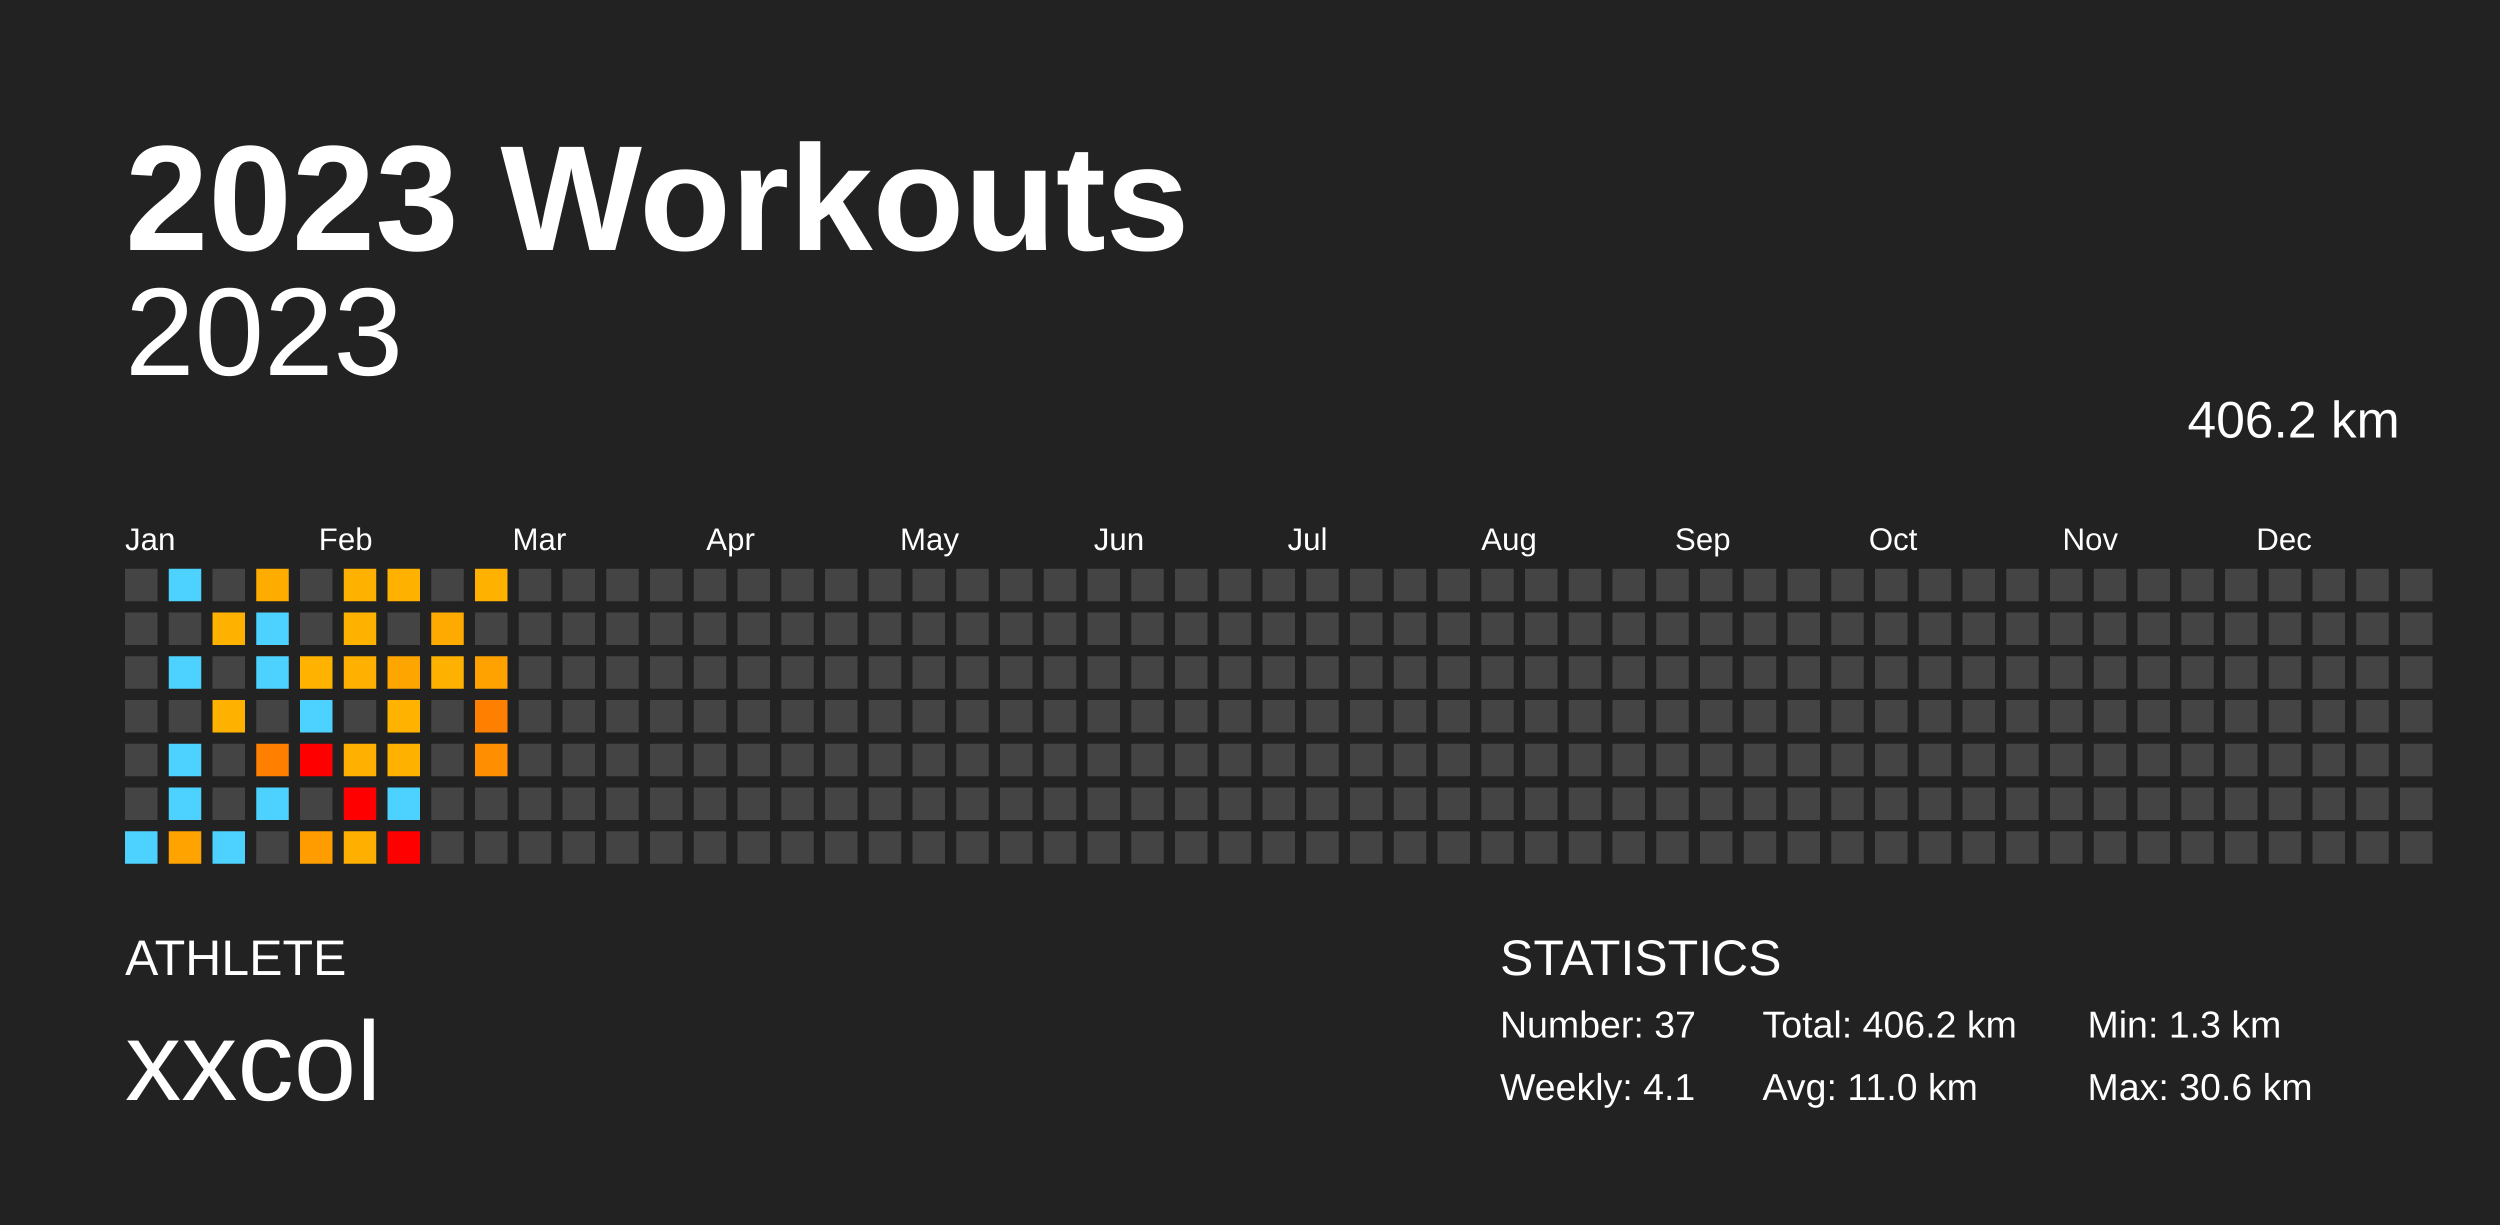
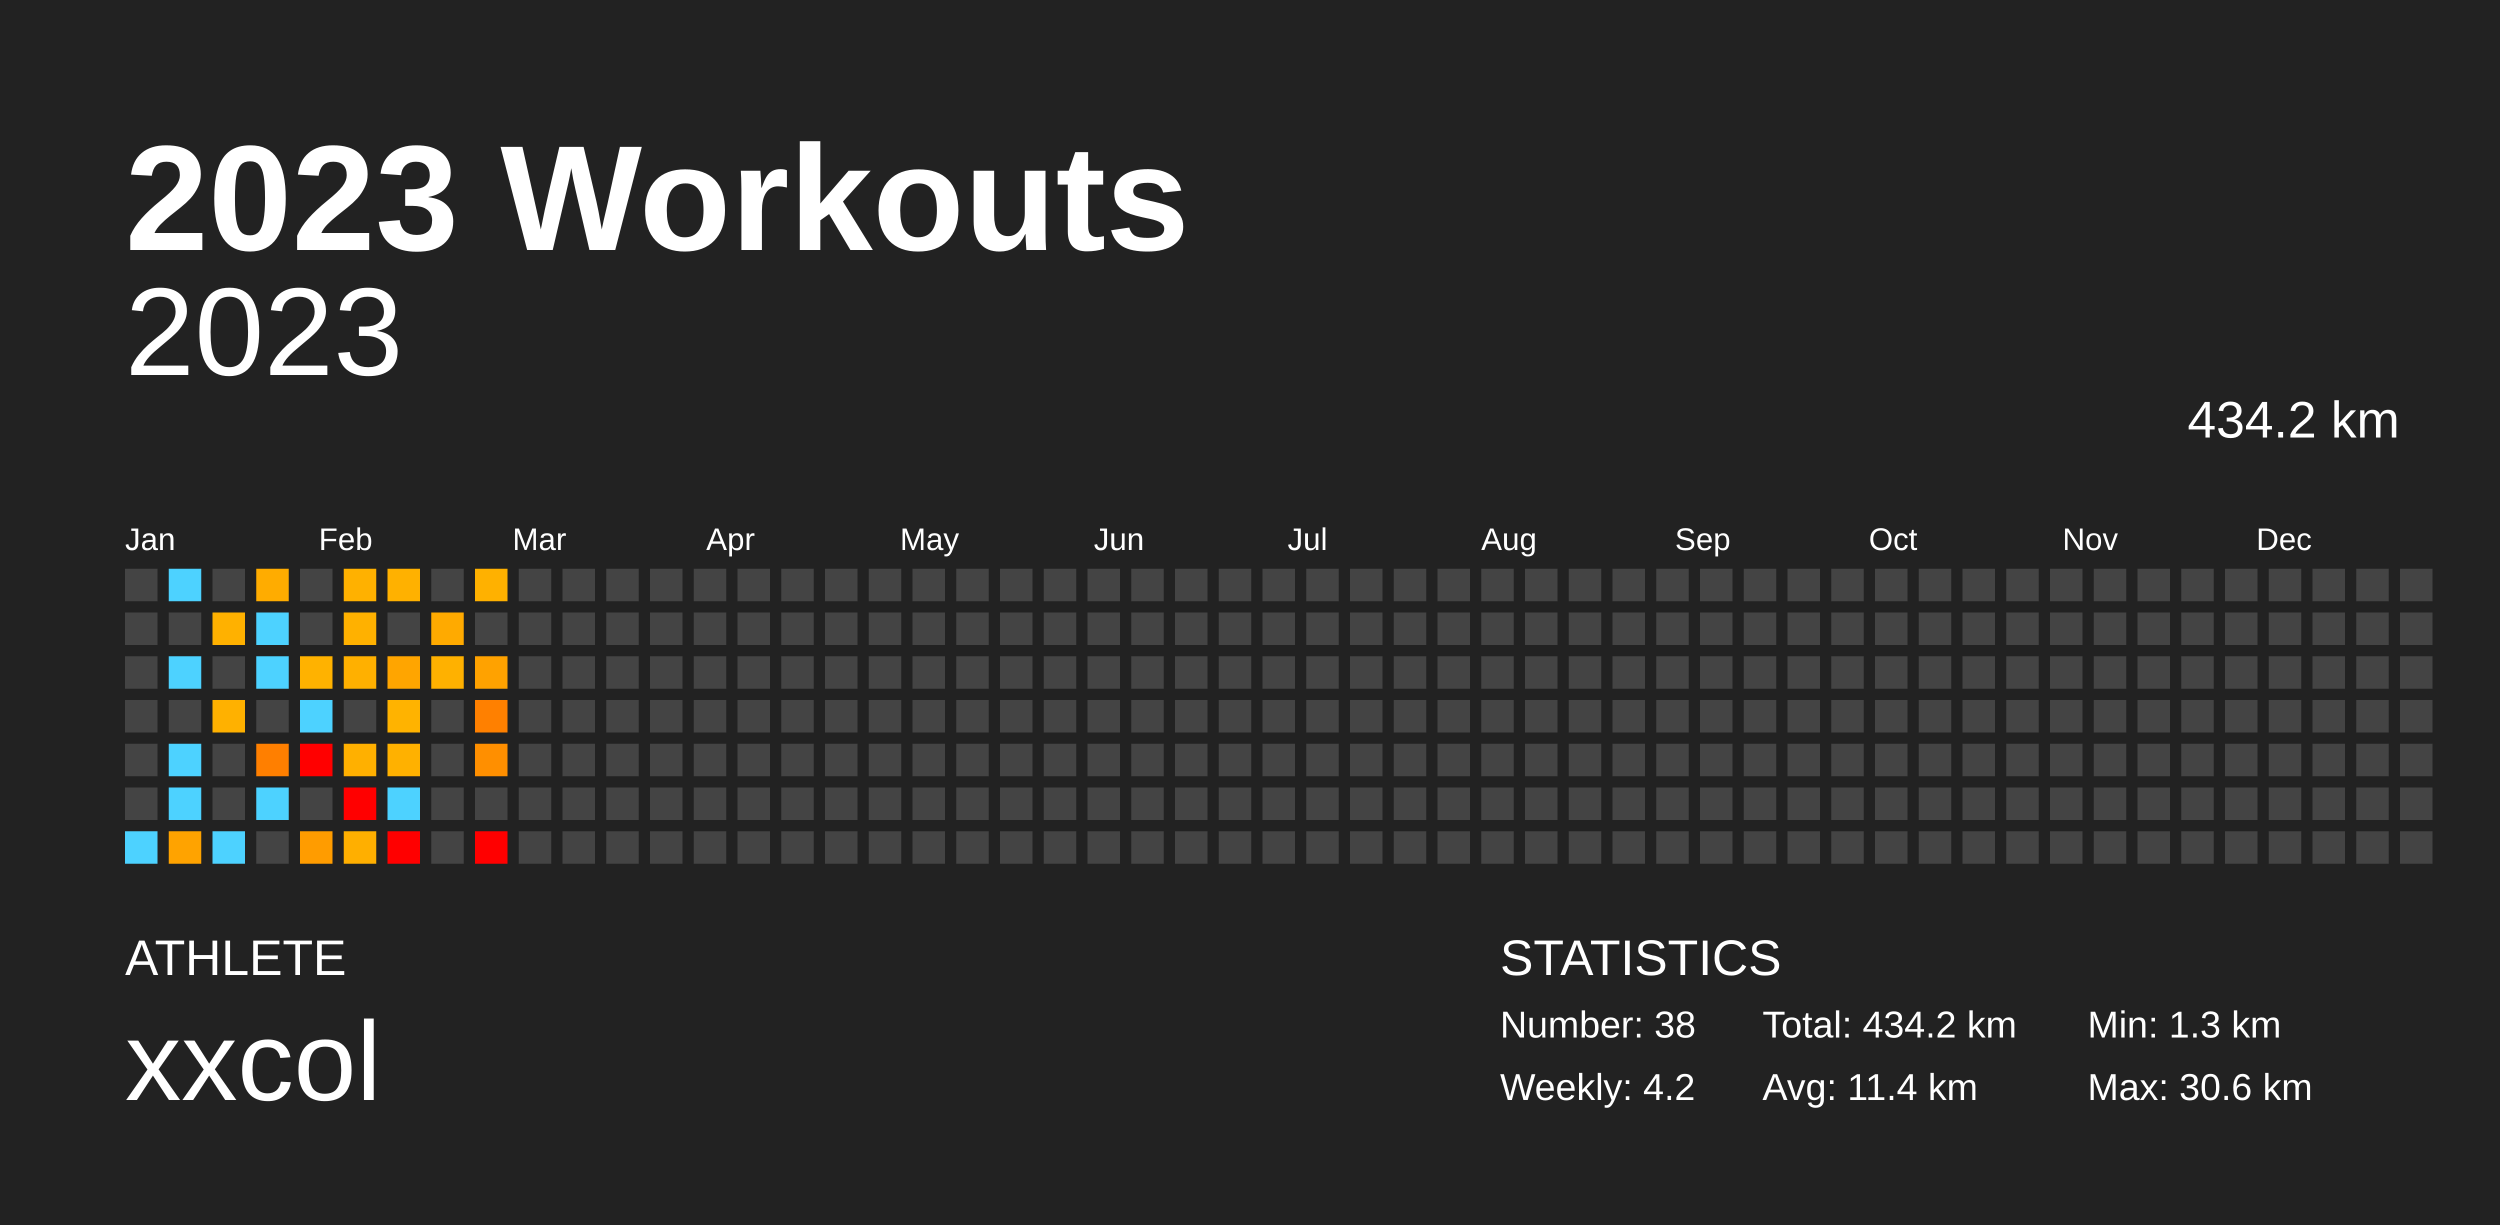
<svg xmlns="http://www.w3.org/2000/svg" baseProfile="full" height="98mm" version="1.1" viewBox="0,0,200,98" width="200mm">
  <defs />
  <rect fill="#222222" height="98" width="200" x="0" y="0" />
  <text fill="#FFFFFF" style="font-size:12px; font-family:Arial; font-weight:bold;" x="10" y="20">2023 Workouts</text>
  <text fill="#FFFFFF" style="font-size:4px; font-family:Arial" x="10" y="78">ATHLETE</text>
  <text fill="#FFFFFF" style="font-size:9px; font-family:Arial" x="10" y="88">xxcol</text>
  <text fill="#FFFFFF" style="font-size:4px; font-family:Arial" x="120" y="78">STATISTICS</text>
-   <text fill="#FFFFFF" style="font-size:3px; font-family:Arial" x="120" y="83">Number: 37</text>
-   <text fill="#FFFFFF" style="font-size:3px; font-family:Arial" x="120" y="88">Weekly: 4.1</text>
-   <text fill="#FFFFFF" style="font-size:3px; font-family:Arial" x="141" y="83">Total: 406.2 km</text>
-   <text fill="#FFFFFF" style="font-size:3px; font-family:Arial" x="141" y="88">Avg: 11.0 km</text>
+   <text fill="#FFFFFF" style="font-size:3px; font-family:Arial" x="120" y="83">Number: 38</text>
+   <text fill="#FFFFFF" style="font-size:3px; font-family:Arial" x="120" y="88">Weekly: 4.2</text>
+   <text fill="#FFFFFF" style="font-size:3px; font-family:Arial" x="141" y="83">Total: 434.2 km</text>
+   <text fill="#FFFFFF" style="font-size:3px; font-family:Arial" x="141" y="88">Avg: 11.4 km</text>
  <text fill="#FFFFFF" style="font-size:3px; font-family:Arial" x="167" y="83">Min: 1.3 km</text>
  <text fill="#FFFFFF" style="font-size:3px; font-family:Arial" x="167" y="88">Max: 30.6 km</text>
  <text alignment-baseline="hanging" fill="#FFFFFF" style="font-size:10.0px; font-family:Arial;" x="10" y="30">2023</text>
-   <text alignment-baseline="hanging" fill="#FFFFFF" style="font-size:4.125px; font-family:Arial;" x="175" y="35">406.2 km</text>
+   <text alignment-baseline="hanging" fill="#FFFFFF" style="font-size:4.125px; font-family:Arial;" x="175" y="35">434.2 km</text>
  <text fill="#FFFFFF" style="font-size:2.5px; font-family:Arial" x="10.0" y="44">Jan</text>
  <text fill="#FFFFFF" style="font-size:2.5px; font-family:Arial" x="25.5" y="44">Feb</text>
  <text fill="#FFFFFF" style="font-size:2.5px; font-family:Arial" x="41.0" y="44">Mar</text>
  <text fill="#FFFFFF" style="font-size:2.5px; font-family:Arial" x="56.5" y="44">Apr</text>
  <text fill="#FFFFFF" style="font-size:2.5px; font-family:Arial" x="72.0" y="44">May</text>
  <text fill="#FFFFFF" style="font-size:2.5px; font-family:Arial" x="87.5" y="44">Jun</text>
  <text fill="#FFFFFF" style="font-size:2.5px; font-family:Arial" x="103.0" y="44">Jul</text>
  <text fill="#FFFFFF" style="font-size:2.5px; font-family:Arial" x="118.5" y="44">Aug</text>
  <text fill="#FFFFFF" style="font-size:2.5px; font-family:Arial" x="134.0" y="44">Sep</text>
  <text fill="#FFFFFF" style="font-size:2.5px; font-family:Arial" x="149.5" y="44">Oct</text>
  <text fill="#FFFFFF" style="font-size:2.5px; font-family:Arial" x="165.0" y="44">Nov</text>
  <text fill="#FFFFFF" style="font-size:2.5px; font-family:Arial" x="180.5" y="44">Dec</text>
  <rect fill="#444444" height="2.6" width="2.6" x="10.0" y="45.5" />
  <rect fill="#444444" height="2.6" width="2.6" x="10.0" y="49.0" />
  <rect fill="#444444" height="2.6" width="2.6" x="10.0" y="52.5" />
  <rect fill="#444444" height="2.6" width="2.6" x="10.0" y="56.0" />
  <rect fill="#444444" height="2.6" width="2.6" x="10.0" y="59.5" />
  <rect fill="#444444" height="2.6" width="2.6" x="10.0" y="63.0" />
  <rect fill="#4dd2ff" height="2.6" width="2.6" x="10.0" y="66.5" />
  <rect fill="#4dd2ff" height="2.6" width="2.6" x="13.5" y="45.5" />
  <rect fill="#444444" height="2.6" width="2.6" x="13.5" y="49.0" />
  <rect fill="#4dd2ff" height="2.6" width="2.6" x="13.5" y="52.5" />
  <rect fill="#444444" height="2.6" width="2.6" x="13.5" y="56.0" />
  <rect fill="#4dd2ff" height="2.6" width="2.6" x="13.5" y="59.5" />
  <rect fill="#4dd2ff" height="2.6" width="2.6" x="13.5" y="63.0" />
  <rect fill="#ffa300" height="2.6" width="2.6" x="13.5" y="66.5" />
  <rect fill="#444444" height="2.6" width="2.6" x="17.0" y="45.5" />
  <rect fill="#ffb100" height="2.6" width="2.6" x="17.0" y="49.0" />
  <rect fill="#444444" height="2.6" width="2.6" x="17.0" y="52.5" />
  <rect fill="#ffb100" height="2.6" width="2.6" x="17.0" y="56.0" />
  <rect fill="#444444" height="2.6" width="2.6" x="17.0" y="59.5" />
  <rect fill="#444444" height="2.6" width="2.6" x="17.0" y="63.0" />
  <rect fill="#4dd2ff" height="2.6" width="2.6" x="17.0" y="66.5" />
  <rect fill="#ffac00" height="2.6" width="2.6" x="20.5" y="45.5" />
  <rect fill="#4dd2ff" height="2.6" width="2.6" x="20.5" y="49.0" />
  <rect fill="#4dd2ff" height="2.6" width="2.6" x="20.5" y="52.5" />
  <rect fill="#444444" height="2.6" width="2.6" x="20.5" y="56.0" />
  <rect fill="#ff7f00" height="2.6" width="2.6" x="20.5" y="59.5" />
  <rect fill="#4dd2ff" height="2.6" width="2.6" x="20.5" y="63.0" />
  <rect fill="#444444" height="2.6" width="2.6" x="20.5" y="66.5" />
  <rect fill="#444444" height="2.6" width="2.6" x="24.0" y="45.5" />
  <rect fill="#444444" height="2.6" width="2.6" x="24.0" y="49.0" />
  <rect fill="#ffb200" height="2.6" width="2.6" x="24.0" y="52.5" />
  <rect fill="#4dd2ff" height="2.6" width="2.6" x="24.0" y="56.0" />
  <rect fill="red" height="2.6" width="2.6" x="24.0" y="59.5" />
  <rect fill="#444444" height="2.6" width="2.6" x="24.0" y="63.0" />
  <rect fill="#ff9c00" height="2.6" width="2.6" x="24.0" y="66.5" />
  <rect fill="#ffb100" height="2.6" width="2.6" x="27.5" y="45.5" />
  <rect fill="#ffb100" height="2.6" width="2.6" x="27.5" y="49.0" />
  <rect fill="#ffb000" height="2.6" width="2.6" x="27.5" y="52.5" />
  <rect fill="#444444" height="2.6" width="2.6" x="27.5" y="56.0" />
  <rect fill="#ffb000" height="2.6" width="2.6" x="27.5" y="59.5" />
  <rect fill="red" height="2.6" width="2.6" x="27.5" y="63.0" />
  <rect fill="#ffaf00" height="2.6" width="2.6" x="27.5" y="66.5" />
  <rect fill="#ffb100" height="2.6" width="2.6" x="31.0" y="45.5" />
  <rect fill="#444444" height="2.6" width="2.6" x="31.0" y="49.0" />
  <rect fill="#ffa500" height="2.6" width="2.6" x="31.0" y="52.5" />
  <rect fill="#ffb300" height="2.6" width="2.6" x="31.0" y="56.0" />
  <rect fill="#ffb100" height="2.6" width="2.6" x="31.0" y="59.5" />
  <rect fill="#4dd2ff" height="2.6" width="2.6" x="31.0" y="63.0" />
  <rect fill="red" height="2.6" width="2.6" x="31.0" y="66.5" />
  <rect fill="#444444" height="2.6" width="2.6" x="34.5" y="45.5" />
  <rect fill="#ffaa00" height="2.6" width="2.6" x="34.5" y="49.0" />
  <rect fill="#ffb100" height="2.6" width="2.6" x="34.5" y="52.5" />
  <rect fill="#444444" height="2.6" width="2.6" x="34.5" y="56.0" />
  <rect fill="#444444" height="2.6" width="2.6" x="34.5" y="59.5" />
  <rect fill="#444444" height="2.6" width="2.6" x="34.5" y="63.0" />
  <rect fill="#444444" height="2.6" width="2.6" x="34.5" y="66.5" />
  <rect fill="#ffb100" height="2.6" width="2.6" x="38.0" y="45.5" />
  <rect fill="#444444" height="2.6" width="2.6" x="38.0" y="49.0" />
  <rect fill="#ffa200" height="2.6" width="2.6" x="38.0" y="52.5" />
  <rect fill="#ff8000" height="2.6" width="2.6" x="38.0" y="56.0" />
  <rect fill="#ff8f00" height="2.6" width="2.6" x="38.0" y="59.5" />
  <rect fill="#444444" height="2.6" width="2.6" x="38.0" y="63.0" />
-   <rect fill="#444444" height="2.6" width="2.6" x="38.0" y="66.5" />
+   <rect fill="red" height="2.6" width="2.6" x="38.0" y="66.5" />
  <rect fill="#444444" height="2.6" width="2.6" x="41.5" y="45.5" />
  <rect fill="#444444" height="2.6" width="2.6" x="41.5" y="49.0" />
  <rect fill="#444444" height="2.6" width="2.6" x="41.5" y="52.5" />
  <rect fill="#444444" height="2.6" width="2.6" x="41.5" y="56.0" />
  <rect fill="#444444" height="2.6" width="2.6" x="41.5" y="59.5" />
  <rect fill="#444444" height="2.6" width="2.6" x="41.5" y="63.0" />
  <rect fill="#444444" height="2.6" width="2.6" x="41.5" y="66.5" />
  <rect fill="#444444" height="2.6" width="2.6" x="45.0" y="45.5" />
  <rect fill="#444444" height="2.6" width="2.6" x="45.0" y="49.0" />
  <rect fill="#444444" height="2.6" width="2.6" x="45.0" y="52.5" />
  <rect fill="#444444" height="2.6" width="2.6" x="45.0" y="56.0" />
  <rect fill="#444444" height="2.6" width="2.6" x="45.0" y="59.5" />
  <rect fill="#444444" height="2.6" width="2.6" x="45.0" y="63.0" />
  <rect fill="#444444" height="2.6" width="2.6" x="45.0" y="66.5" />
  <rect fill="#444444" height="2.6" width="2.6" x="48.5" y="45.5" />
  <rect fill="#444444" height="2.6" width="2.6" x="48.5" y="49.0" />
  <rect fill="#444444" height="2.6" width="2.6" x="48.5" y="52.5" />
  <rect fill="#444444" height="2.6" width="2.6" x="48.5" y="56.0" />
  <rect fill="#444444" height="2.6" width="2.6" x="48.5" y="59.5" />
  <rect fill="#444444" height="2.6" width="2.6" x="48.5" y="63.0" />
  <rect fill="#444444" height="2.6" width="2.6" x="48.5" y="66.5" />
  <rect fill="#444444" height="2.6" width="2.6" x="52.0" y="45.5" />
  <rect fill="#444444" height="2.6" width="2.6" x="52.0" y="49.0" />
  <rect fill="#444444" height="2.6" width="2.6" x="52.0" y="52.5" />
  <rect fill="#444444" height="2.6" width="2.6" x="52.0" y="56.0" />
  <rect fill="#444444" height="2.6" width="2.6" x="52.0" y="59.5" />
  <rect fill="#444444" height="2.6" width="2.6" x="52.0" y="63.0" />
  <rect fill="#444444" height="2.6" width="2.6" x="52.0" y="66.5" />
  <rect fill="#444444" height="2.6" width="2.6" x="55.5" y="45.5" />
  <rect fill="#444444" height="2.6" width="2.6" x="55.5" y="49.0" />
  <rect fill="#444444" height="2.6" width="2.6" x="55.5" y="52.5" />
  <rect fill="#444444" height="2.6" width="2.6" x="55.5" y="56.0" />
  <rect fill="#444444" height="2.6" width="2.6" x="55.5" y="59.5" />
  <rect fill="#444444" height="2.6" width="2.6" x="55.5" y="63.0" />
  <rect fill="#444444" height="2.6" width="2.6" x="55.5" y="66.5" />
  <rect fill="#444444" height="2.6" width="2.6" x="59.0" y="45.5" />
  <rect fill="#444444" height="2.6" width="2.6" x="59.0" y="49.0" />
  <rect fill="#444444" height="2.6" width="2.6" x="59.0" y="52.5" />
  <rect fill="#444444" height="2.6" width="2.6" x="59.0" y="56.0" />
  <rect fill="#444444" height="2.6" width="2.6" x="59.0" y="59.5" />
  <rect fill="#444444" height="2.6" width="2.6" x="59.0" y="63.0" />
  <rect fill="#444444" height="2.6" width="2.6" x="59.0" y="66.5" />
  <rect fill="#444444" height="2.6" width="2.6" x="62.5" y="45.5" />
  <rect fill="#444444" height="2.6" width="2.6" x="62.5" y="49.0" />
  <rect fill="#444444" height="2.6" width="2.6" x="62.5" y="52.5" />
  <rect fill="#444444" height="2.6" width="2.6" x="62.5" y="56.0" />
  <rect fill="#444444" height="2.6" width="2.6" x="62.5" y="59.5" />
  <rect fill="#444444" height="2.6" width="2.6" x="62.5" y="63.0" />
  <rect fill="#444444" height="2.6" width="2.6" x="62.5" y="66.5" />
  <rect fill="#444444" height="2.6" width="2.6" x="66.0" y="45.5" />
  <rect fill="#444444" height="2.6" width="2.6" x="66.0" y="49.0" />
  <rect fill="#444444" height="2.6" width="2.6" x="66.0" y="52.5" />
  <rect fill="#444444" height="2.6" width="2.6" x="66.0" y="56.0" />
  <rect fill="#444444" height="2.6" width="2.6" x="66.0" y="59.5" />
  <rect fill="#444444" height="2.6" width="2.6" x="66.0" y="63.0" />
  <rect fill="#444444" height="2.6" width="2.6" x="66.0" y="66.5" />
  <rect fill="#444444" height="2.6" width="2.6" x="69.5" y="45.5" />
  <rect fill="#444444" height="2.6" width="2.6" x="69.5" y="49.0" />
  <rect fill="#444444" height="2.6" width="2.6" x="69.5" y="52.5" />
  <rect fill="#444444" height="2.6" width="2.6" x="69.5" y="56.0" />
  <rect fill="#444444" height="2.6" width="2.6" x="69.5" y="59.5" />
  <rect fill="#444444" height="2.6" width="2.6" x="69.5" y="63.0" />
  <rect fill="#444444" height="2.6" width="2.6" x="69.5" y="66.5" />
  <rect fill="#444444" height="2.6" width="2.6" x="73.0" y="45.5" />
  <rect fill="#444444" height="2.6" width="2.6" x="73.0" y="49.0" />
  <rect fill="#444444" height="2.6" width="2.6" x="73.0" y="52.5" />
  <rect fill="#444444" height="2.6" width="2.6" x="73.0" y="56.0" />
  <rect fill="#444444" height="2.6" width="2.6" x="73.0" y="59.5" />
  <rect fill="#444444" height="2.6" width="2.6" x="73.0" y="63.0" />
  <rect fill="#444444" height="2.6" width="2.6" x="73.0" y="66.5" />
  <rect fill="#444444" height="2.6" width="2.6" x="76.5" y="45.5" />
  <rect fill="#444444" height="2.6" width="2.6" x="76.5" y="49.0" />
  <rect fill="#444444" height="2.6" width="2.6" x="76.5" y="52.5" />
  <rect fill="#444444" height="2.6" width="2.6" x="76.5" y="56.0" />
  <rect fill="#444444" height="2.6" width="2.6" x="76.5" y="59.5" />
  <rect fill="#444444" height="2.6" width="2.6" x="76.5" y="63.0" />
  <rect fill="#444444" height="2.6" width="2.6" x="76.5" y="66.5" />
  <rect fill="#444444" height="2.6" width="2.6" x="80.0" y="45.5" />
  <rect fill="#444444" height="2.6" width="2.6" x="80.0" y="49.0" />
  <rect fill="#444444" height="2.6" width="2.6" x="80.0" y="52.5" />
  <rect fill="#444444" height="2.6" width="2.6" x="80.0" y="56.0" />
  <rect fill="#444444" height="2.6" width="2.6" x="80.0" y="59.5" />
  <rect fill="#444444" height="2.6" width="2.6" x="80.0" y="63.0" />
  <rect fill="#444444" height="2.6" width="2.6" x="80.0" y="66.5" />
  <rect fill="#444444" height="2.6" width="2.6" x="83.5" y="45.5" />
  <rect fill="#444444" height="2.6" width="2.6" x="83.5" y="49.0" />
  <rect fill="#444444" height="2.6" width="2.6" x="83.5" y="52.5" />
  <rect fill="#444444" height="2.6" width="2.6" x="83.5" y="56.0" />
  <rect fill="#444444" height="2.6" width="2.6" x="83.5" y="59.5" />
  <rect fill="#444444" height="2.6" width="2.6" x="83.5" y="63.0" />
  <rect fill="#444444" height="2.6" width="2.6" x="83.5" y="66.5" />
  <rect fill="#444444" height="2.6" width="2.6" x="87.0" y="45.5" />
  <rect fill="#444444" height="2.6" width="2.6" x="87.0" y="49.0" />
  <rect fill="#444444" height="2.6" width="2.6" x="87.0" y="52.5" />
  <rect fill="#444444" height="2.6" width="2.6" x="87.0" y="56.0" />
  <rect fill="#444444" height="2.6" width="2.6" x="87.0" y="59.5" />
  <rect fill="#444444" height="2.6" width="2.6" x="87.0" y="63.0" />
  <rect fill="#444444" height="2.6" width="2.6" x="87.0" y="66.5" />
  <rect fill="#444444" height="2.6" width="2.6" x="90.5" y="45.5" />
  <rect fill="#444444" height="2.6" width="2.6" x="90.5" y="49.0" />
  <rect fill="#444444" height="2.6" width="2.6" x="90.5" y="52.5" />
  <rect fill="#444444" height="2.6" width="2.6" x="90.5" y="56.0" />
  <rect fill="#444444" height="2.6" width="2.6" x="90.5" y="59.5" />
  <rect fill="#444444" height="2.6" width="2.6" x="90.5" y="63.0" />
  <rect fill="#444444" height="2.6" width="2.6" x="90.5" y="66.5" />
  <rect fill="#444444" height="2.6" width="2.6" x="94.0" y="45.5" />
  <rect fill="#444444" height="2.6" width="2.6" x="94.0" y="49.0" />
  <rect fill="#444444" height="2.6" width="2.6" x="94.0" y="52.5" />
  <rect fill="#444444" height="2.6" width="2.6" x="94.0" y="56.0" />
  <rect fill="#444444" height="2.6" width="2.6" x="94.0" y="59.5" />
  <rect fill="#444444" height="2.6" width="2.6" x="94.0" y="63.0" />
  <rect fill="#444444" height="2.6" width="2.6" x="94.0" y="66.5" />
  <rect fill="#444444" height="2.6" width="2.6" x="97.5" y="45.5" />
  <rect fill="#444444" height="2.6" width="2.6" x="97.5" y="49.0" />
  <rect fill="#444444" height="2.6" width="2.6" x="97.5" y="52.5" />
  <rect fill="#444444" height="2.6" width="2.6" x="97.5" y="56.0" />
  <rect fill="#444444" height="2.6" width="2.6" x="97.5" y="59.5" />
  <rect fill="#444444" height="2.6" width="2.6" x="97.5" y="63.0" />
  <rect fill="#444444" height="2.6" width="2.6" x="97.5" y="66.5" />
  <rect fill="#444444" height="2.6" width="2.6" x="101.0" y="45.5" />
  <rect fill="#444444" height="2.6" width="2.6" x="101.0" y="49.0" />
  <rect fill="#444444" height="2.6" width="2.6" x="101.0" y="52.5" />
  <rect fill="#444444" height="2.6" width="2.6" x="101.0" y="56.0" />
  <rect fill="#444444" height="2.6" width="2.6" x="101.0" y="59.5" />
  <rect fill="#444444" height="2.6" width="2.6" x="101.0" y="63.0" />
  <rect fill="#444444" height="2.6" width="2.6" x="101.0" y="66.5" />
  <rect fill="#444444" height="2.6" width="2.6" x="104.5" y="45.5" />
  <rect fill="#444444" height="2.6" width="2.6" x="104.5" y="49.0" />
  <rect fill="#444444" height="2.6" width="2.6" x="104.5" y="52.5" />
  <rect fill="#444444" height="2.6" width="2.6" x="104.5" y="56.0" />
  <rect fill="#444444" height="2.6" width="2.6" x="104.5" y="59.5" />
  <rect fill="#444444" height="2.6" width="2.6" x="104.5" y="63.0" />
  <rect fill="#444444" height="2.6" width="2.6" x="104.5" y="66.5" />
  <rect fill="#444444" height="2.6" width="2.6" x="108.0" y="45.5" />
  <rect fill="#444444" height="2.6" width="2.6" x="108.0" y="49.0" />
  <rect fill="#444444" height="2.6" width="2.6" x="108.0" y="52.5" />
  <rect fill="#444444" height="2.6" width="2.6" x="108.0" y="56.0" />
  <rect fill="#444444" height="2.6" width="2.6" x="108.0" y="59.5" />
  <rect fill="#444444" height="2.6" width="2.6" x="108.0" y="63.0" />
  <rect fill="#444444" height="2.6" width="2.6" x="108.0" y="66.5" />
  <rect fill="#444444" height="2.6" width="2.6" x="111.5" y="45.5" />
  <rect fill="#444444" height="2.6" width="2.6" x="111.5" y="49.0" />
  <rect fill="#444444" height="2.6" width="2.6" x="111.5" y="52.5" />
  <rect fill="#444444" height="2.6" width="2.6" x="111.5" y="56.0" />
  <rect fill="#444444" height="2.6" width="2.6" x="111.5" y="59.5" />
  <rect fill="#444444" height="2.6" width="2.6" x="111.5" y="63.0" />
  <rect fill="#444444" height="2.6" width="2.6" x="111.5" y="66.5" />
  <rect fill="#444444" height="2.6" width="2.6" x="115.0" y="45.5" />
  <rect fill="#444444" height="2.6" width="2.6" x="115.0" y="49.0" />
  <rect fill="#444444" height="2.6" width="2.6" x="115.0" y="52.5" />
  <rect fill="#444444" height="2.6" width="2.6" x="115.0" y="56.0" />
  <rect fill="#444444" height="2.6" width="2.6" x="115.0" y="59.5" />
  <rect fill="#444444" height="2.6" width="2.6" x="115.0" y="63.0" />
  <rect fill="#444444" height="2.6" width="2.6" x="115.0" y="66.5" />
  <rect fill="#444444" height="2.6" width="2.6" x="118.5" y="45.5" />
  <rect fill="#444444" height="2.6" width="2.6" x="118.5" y="49.0" />
  <rect fill="#444444" height="2.6" width="2.6" x="118.5" y="52.5" />
  <rect fill="#444444" height="2.6" width="2.6" x="118.5" y="56.0" />
  <rect fill="#444444" height="2.6" width="2.6" x="118.5" y="59.5" />
  <rect fill="#444444" height="2.6" width="2.6" x="118.5" y="63.0" />
  <rect fill="#444444" height="2.6" width="2.6" x="118.5" y="66.5" />
  <rect fill="#444444" height="2.6" width="2.6" x="122.0" y="45.5" />
  <rect fill="#444444" height="2.6" width="2.6" x="122.0" y="49.0" />
  <rect fill="#444444" height="2.6" width="2.6" x="122.0" y="52.5" />
  <rect fill="#444444" height="2.6" width="2.6" x="122.0" y="56.0" />
  <rect fill="#444444" height="2.6" width="2.6" x="122.0" y="59.5" />
  <rect fill="#444444" height="2.6" width="2.6" x="122.0" y="63.0" />
  <rect fill="#444444" height="2.6" width="2.6" x="122.0" y="66.5" />
  <rect fill="#444444" height="2.6" width="2.6" x="125.5" y="45.5" />
  <rect fill="#444444" height="2.6" width="2.6" x="125.5" y="49.0" />
  <rect fill="#444444" height="2.6" width="2.6" x="125.5" y="52.5" />
  <rect fill="#444444" height="2.6" width="2.6" x="125.5" y="56.0" />
  <rect fill="#444444" height="2.6" width="2.6" x="125.5" y="59.5" />
  <rect fill="#444444" height="2.6" width="2.6" x="125.5" y="63.0" />
  <rect fill="#444444" height="2.6" width="2.6" x="125.5" y="66.5" />
  <rect fill="#444444" height="2.6" width="2.6" x="129.0" y="45.5" />
  <rect fill="#444444" height="2.6" width="2.6" x="129.0" y="49.0" />
  <rect fill="#444444" height="2.6" width="2.6" x="129.0" y="52.5" />
  <rect fill="#444444" height="2.6" width="2.6" x="129.0" y="56.0" />
  <rect fill="#444444" height="2.6" width="2.6" x="129.0" y="59.5" />
  <rect fill="#444444" height="2.6" width="2.6" x="129.0" y="63.0" />
  <rect fill="#444444" height="2.6" width="2.6" x="129.0" y="66.5" />
  <rect fill="#444444" height="2.6" width="2.6" x="132.5" y="45.5" />
  <rect fill="#444444" height="2.6" width="2.6" x="132.5" y="49.0" />
  <rect fill="#444444" height="2.6" width="2.6" x="132.5" y="52.5" />
  <rect fill="#444444" height="2.6" width="2.6" x="132.5" y="56.0" />
  <rect fill="#444444" height="2.6" width="2.6" x="132.5" y="59.5" />
  <rect fill="#444444" height="2.6" width="2.6" x="132.5" y="63.0" />
  <rect fill="#444444" height="2.6" width="2.6" x="132.5" y="66.5" />
  <rect fill="#444444" height="2.6" width="2.6" x="136.0" y="45.5" />
  <rect fill="#444444" height="2.6" width="2.6" x="136.0" y="49.0" />
  <rect fill="#444444" height="2.6" width="2.6" x="136.0" y="52.5" />
  <rect fill="#444444" height="2.6" width="2.6" x="136.0" y="56.0" />
  <rect fill="#444444" height="2.6" width="2.6" x="136.0" y="59.5" />
  <rect fill="#444444" height="2.6" width="2.6" x="136.0" y="63.0" />
  <rect fill="#444444" height="2.6" width="2.6" x="136.0" y="66.5" />
  <rect fill="#444444" height="2.6" width="2.6" x="139.5" y="45.5" />
  <rect fill="#444444" height="2.6" width="2.6" x="139.5" y="49.0" />
  <rect fill="#444444" height="2.6" width="2.6" x="139.5" y="52.5" />
  <rect fill="#444444" height="2.6" width="2.6" x="139.5" y="56.0" />
  <rect fill="#444444" height="2.6" width="2.6" x="139.5" y="59.5" />
  <rect fill="#444444" height="2.6" width="2.6" x="139.5" y="63.0" />
  <rect fill="#444444" height="2.6" width="2.6" x="139.5" y="66.5" />
  <rect fill="#444444" height="2.6" width="2.6" x="143.0" y="45.5" />
  <rect fill="#444444" height="2.6" width="2.6" x="143.0" y="49.0" />
  <rect fill="#444444" height="2.6" width="2.6" x="143.0" y="52.5" />
  <rect fill="#444444" height="2.6" width="2.6" x="143.0" y="56.0" />
  <rect fill="#444444" height="2.6" width="2.6" x="143.0" y="59.5" />
  <rect fill="#444444" height="2.6" width="2.6" x="143.0" y="63.0" />
  <rect fill="#444444" height="2.6" width="2.6" x="143.0" y="66.5" />
  <rect fill="#444444" height="2.6" width="2.6" x="146.5" y="45.5" />
  <rect fill="#444444" height="2.6" width="2.6" x="146.5" y="49.0" />
  <rect fill="#444444" height="2.6" width="2.6" x="146.5" y="52.5" />
  <rect fill="#444444" height="2.6" width="2.6" x="146.5" y="56.0" />
  <rect fill="#444444" height="2.6" width="2.6" x="146.5" y="59.5" />
  <rect fill="#444444" height="2.6" width="2.6" x="146.5" y="63.0" />
  <rect fill="#444444" height="2.6" width="2.6" x="146.5" y="66.5" />
  <rect fill="#444444" height="2.6" width="2.6" x="150.0" y="45.5" />
  <rect fill="#444444" height="2.6" width="2.6" x="150.0" y="49.0" />
  <rect fill="#444444" height="2.6" width="2.6" x="150.0" y="52.5" />
  <rect fill="#444444" height="2.6" width="2.6" x="150.0" y="56.0" />
  <rect fill="#444444" height="2.6" width="2.6" x="150.0" y="59.5" />
  <rect fill="#444444" height="2.6" width="2.6" x="150.0" y="63.0" />
  <rect fill="#444444" height="2.6" width="2.6" x="150.0" y="66.5" />
  <rect fill="#444444" height="2.6" width="2.6" x="153.5" y="45.5" />
  <rect fill="#444444" height="2.6" width="2.6" x="153.5" y="49.0" />
  <rect fill="#444444" height="2.6" width="2.6" x="153.5" y="52.5" />
  <rect fill="#444444" height="2.6" width="2.6" x="153.5" y="56.0" />
  <rect fill="#444444" height="2.6" width="2.6" x="153.5" y="59.5" />
  <rect fill="#444444" height="2.6" width="2.6" x="153.5" y="63.0" />
  <rect fill="#444444" height="2.6" width="2.6" x="153.5" y="66.5" />
  <rect fill="#444444" height="2.6" width="2.6" x="157.0" y="45.5" />
  <rect fill="#444444" height="2.6" width="2.6" x="157.0" y="49.0" />
  <rect fill="#444444" height="2.6" width="2.6" x="157.0" y="52.5" />
  <rect fill="#444444" height="2.6" width="2.6" x="157.0" y="56.0" />
  <rect fill="#444444" height="2.6" width="2.6" x="157.0" y="59.5" />
  <rect fill="#444444" height="2.6" width="2.6" x="157.0" y="63.0" />
  <rect fill="#444444" height="2.6" width="2.6" x="157.0" y="66.5" />
  <rect fill="#444444" height="2.6" width="2.6" x="160.5" y="45.5" />
  <rect fill="#444444" height="2.6" width="2.6" x="160.5" y="49.0" />
  <rect fill="#444444" height="2.6" width="2.6" x="160.5" y="52.5" />
  <rect fill="#444444" height="2.6" width="2.6" x="160.5" y="56.0" />
  <rect fill="#444444" height="2.6" width="2.6" x="160.5" y="59.5" />
  <rect fill="#444444" height="2.6" width="2.6" x="160.5" y="63.0" />
  <rect fill="#444444" height="2.6" width="2.6" x="160.5" y="66.5" />
  <rect fill="#444444" height="2.6" width="2.6" x="164.0" y="45.5" />
  <rect fill="#444444" height="2.6" width="2.6" x="164.0" y="49.0" />
  <rect fill="#444444" height="2.6" width="2.6" x="164.0" y="52.5" />
  <rect fill="#444444" height="2.6" width="2.6" x="164.0" y="56.0" />
  <rect fill="#444444" height="2.6" width="2.6" x="164.0" y="59.5" />
  <rect fill="#444444" height="2.6" width="2.6" x="164.0" y="63.0" />
  <rect fill="#444444" height="2.6" width="2.6" x="164.0" y="66.5" />
  <rect fill="#444444" height="2.6" width="2.6" x="167.5" y="45.5" />
  <rect fill="#444444" height="2.6" width="2.6" x="167.5" y="49.0" />
  <rect fill="#444444" height="2.6" width="2.6" x="167.5" y="52.5" />
  <rect fill="#444444" height="2.6" width="2.6" x="167.5" y="56.0" />
  <rect fill="#444444" height="2.6" width="2.6" x="167.5" y="59.5" />
  <rect fill="#444444" height="2.6" width="2.6" x="167.5" y="63.0" />
  <rect fill="#444444" height="2.6" width="2.6" x="167.5" y="66.5" />
  <rect fill="#444444" height="2.6" width="2.6" x="171.0" y="45.5" />
  <rect fill="#444444" height="2.6" width="2.6" x="171.0" y="49.0" />
  <rect fill="#444444" height="2.6" width="2.6" x="171.0" y="52.5" />
  <rect fill="#444444" height="2.6" width="2.6" x="171.0" y="56.0" />
  <rect fill="#444444" height="2.6" width="2.6" x="171.0" y="59.5" />
  <rect fill="#444444" height="2.6" width="2.6" x="171.0" y="63.0" />
  <rect fill="#444444" height="2.6" width="2.6" x="171.0" y="66.5" />
  <rect fill="#444444" height="2.6" width="2.6" x="174.5" y="45.5" />
  <rect fill="#444444" height="2.6" width="2.6" x="174.5" y="49.0" />
  <rect fill="#444444" height="2.6" width="2.6" x="174.5" y="52.5" />
  <rect fill="#444444" height="2.6" width="2.6" x="174.5" y="56.0" />
  <rect fill="#444444" height="2.6" width="2.6" x="174.5" y="59.5" />
  <rect fill="#444444" height="2.6" width="2.6" x="174.5" y="63.0" />
  <rect fill="#444444" height="2.6" width="2.6" x="174.5" y="66.5" />
  <rect fill="#444444" height="2.6" width="2.6" x="178.0" y="45.5" />
  <rect fill="#444444" height="2.6" width="2.6" x="178.0" y="49.0" />
  <rect fill="#444444" height="2.6" width="2.6" x="178.0" y="52.5" />
  <rect fill="#444444" height="2.6" width="2.6" x="178.0" y="56.0" />
  <rect fill="#444444" height="2.6" width="2.6" x="178.0" y="59.5" />
  <rect fill="#444444" height="2.6" width="2.6" x="178.0" y="63.0" />
  <rect fill="#444444" height="2.6" width="2.6" x="178.0" y="66.5" />
  <rect fill="#444444" height="2.6" width="2.6" x="181.5" y="45.5" />
  <rect fill="#444444" height="2.6" width="2.6" x="181.5" y="49.0" />
  <rect fill="#444444" height="2.6" width="2.6" x="181.5" y="52.5" />
  <rect fill="#444444" height="2.6" width="2.6" x="181.5" y="56.0" />
  <rect fill="#444444" height="2.6" width="2.6" x="181.5" y="59.5" />
  <rect fill="#444444" height="2.6" width="2.6" x="181.5" y="63.0" />
  <rect fill="#444444" height="2.6" width="2.6" x="181.5" y="66.5" />
  <rect fill="#444444" height="2.6" width="2.6" x="185.0" y="45.5" />
  <rect fill="#444444" height="2.6" width="2.6" x="185.0" y="49.0" />
  <rect fill="#444444" height="2.6" width="2.6" x="185.0" y="52.5" />
  <rect fill="#444444" height="2.6" width="2.6" x="185.0" y="56.0" />
  <rect fill="#444444" height="2.6" width="2.6" x="185.0" y="59.5" />
  <rect fill="#444444" height="2.6" width="2.6" x="185.0" y="63.0" />
  <rect fill="#444444" height="2.6" width="2.6" x="185.0" y="66.5" />
  <rect fill="#444444" height="2.6" width="2.6" x="188.5" y="45.5" />
  <rect fill="#444444" height="2.6" width="2.6" x="188.5" y="49.0" />
  <rect fill="#444444" height="2.6" width="2.6" x="188.5" y="52.5" />
  <rect fill="#444444" height="2.6" width="2.6" x="188.5" y="56.0" />
  <rect fill="#444444" height="2.6" width="2.6" x="188.5" y="59.5" />
  <rect fill="#444444" height="2.6" width="2.6" x="188.5" y="63.0" />
  <rect fill="#444444" height="2.6" width="2.6" x="188.5" y="66.5" />
  <rect fill="#444444" height="2.6" width="2.6" x="192.0" y="45.5" />
  <rect fill="#444444" height="2.6" width="2.6" x="192.0" y="49.0" />
  <rect fill="#444444" height="2.6" width="2.6" x="192.0" y="52.5" />
  <rect fill="#444444" height="2.6" width="2.6" x="192.0" y="56.0" />
  <rect fill="#444444" height="2.6" width="2.6" x="192.0" y="59.5" />
  <rect fill="#444444" height="2.6" width="2.6" x="192.0" y="63.0" />
  <rect fill="#444444" height="2.6" width="2.6" x="192.0" y="66.5" />
</svg>
